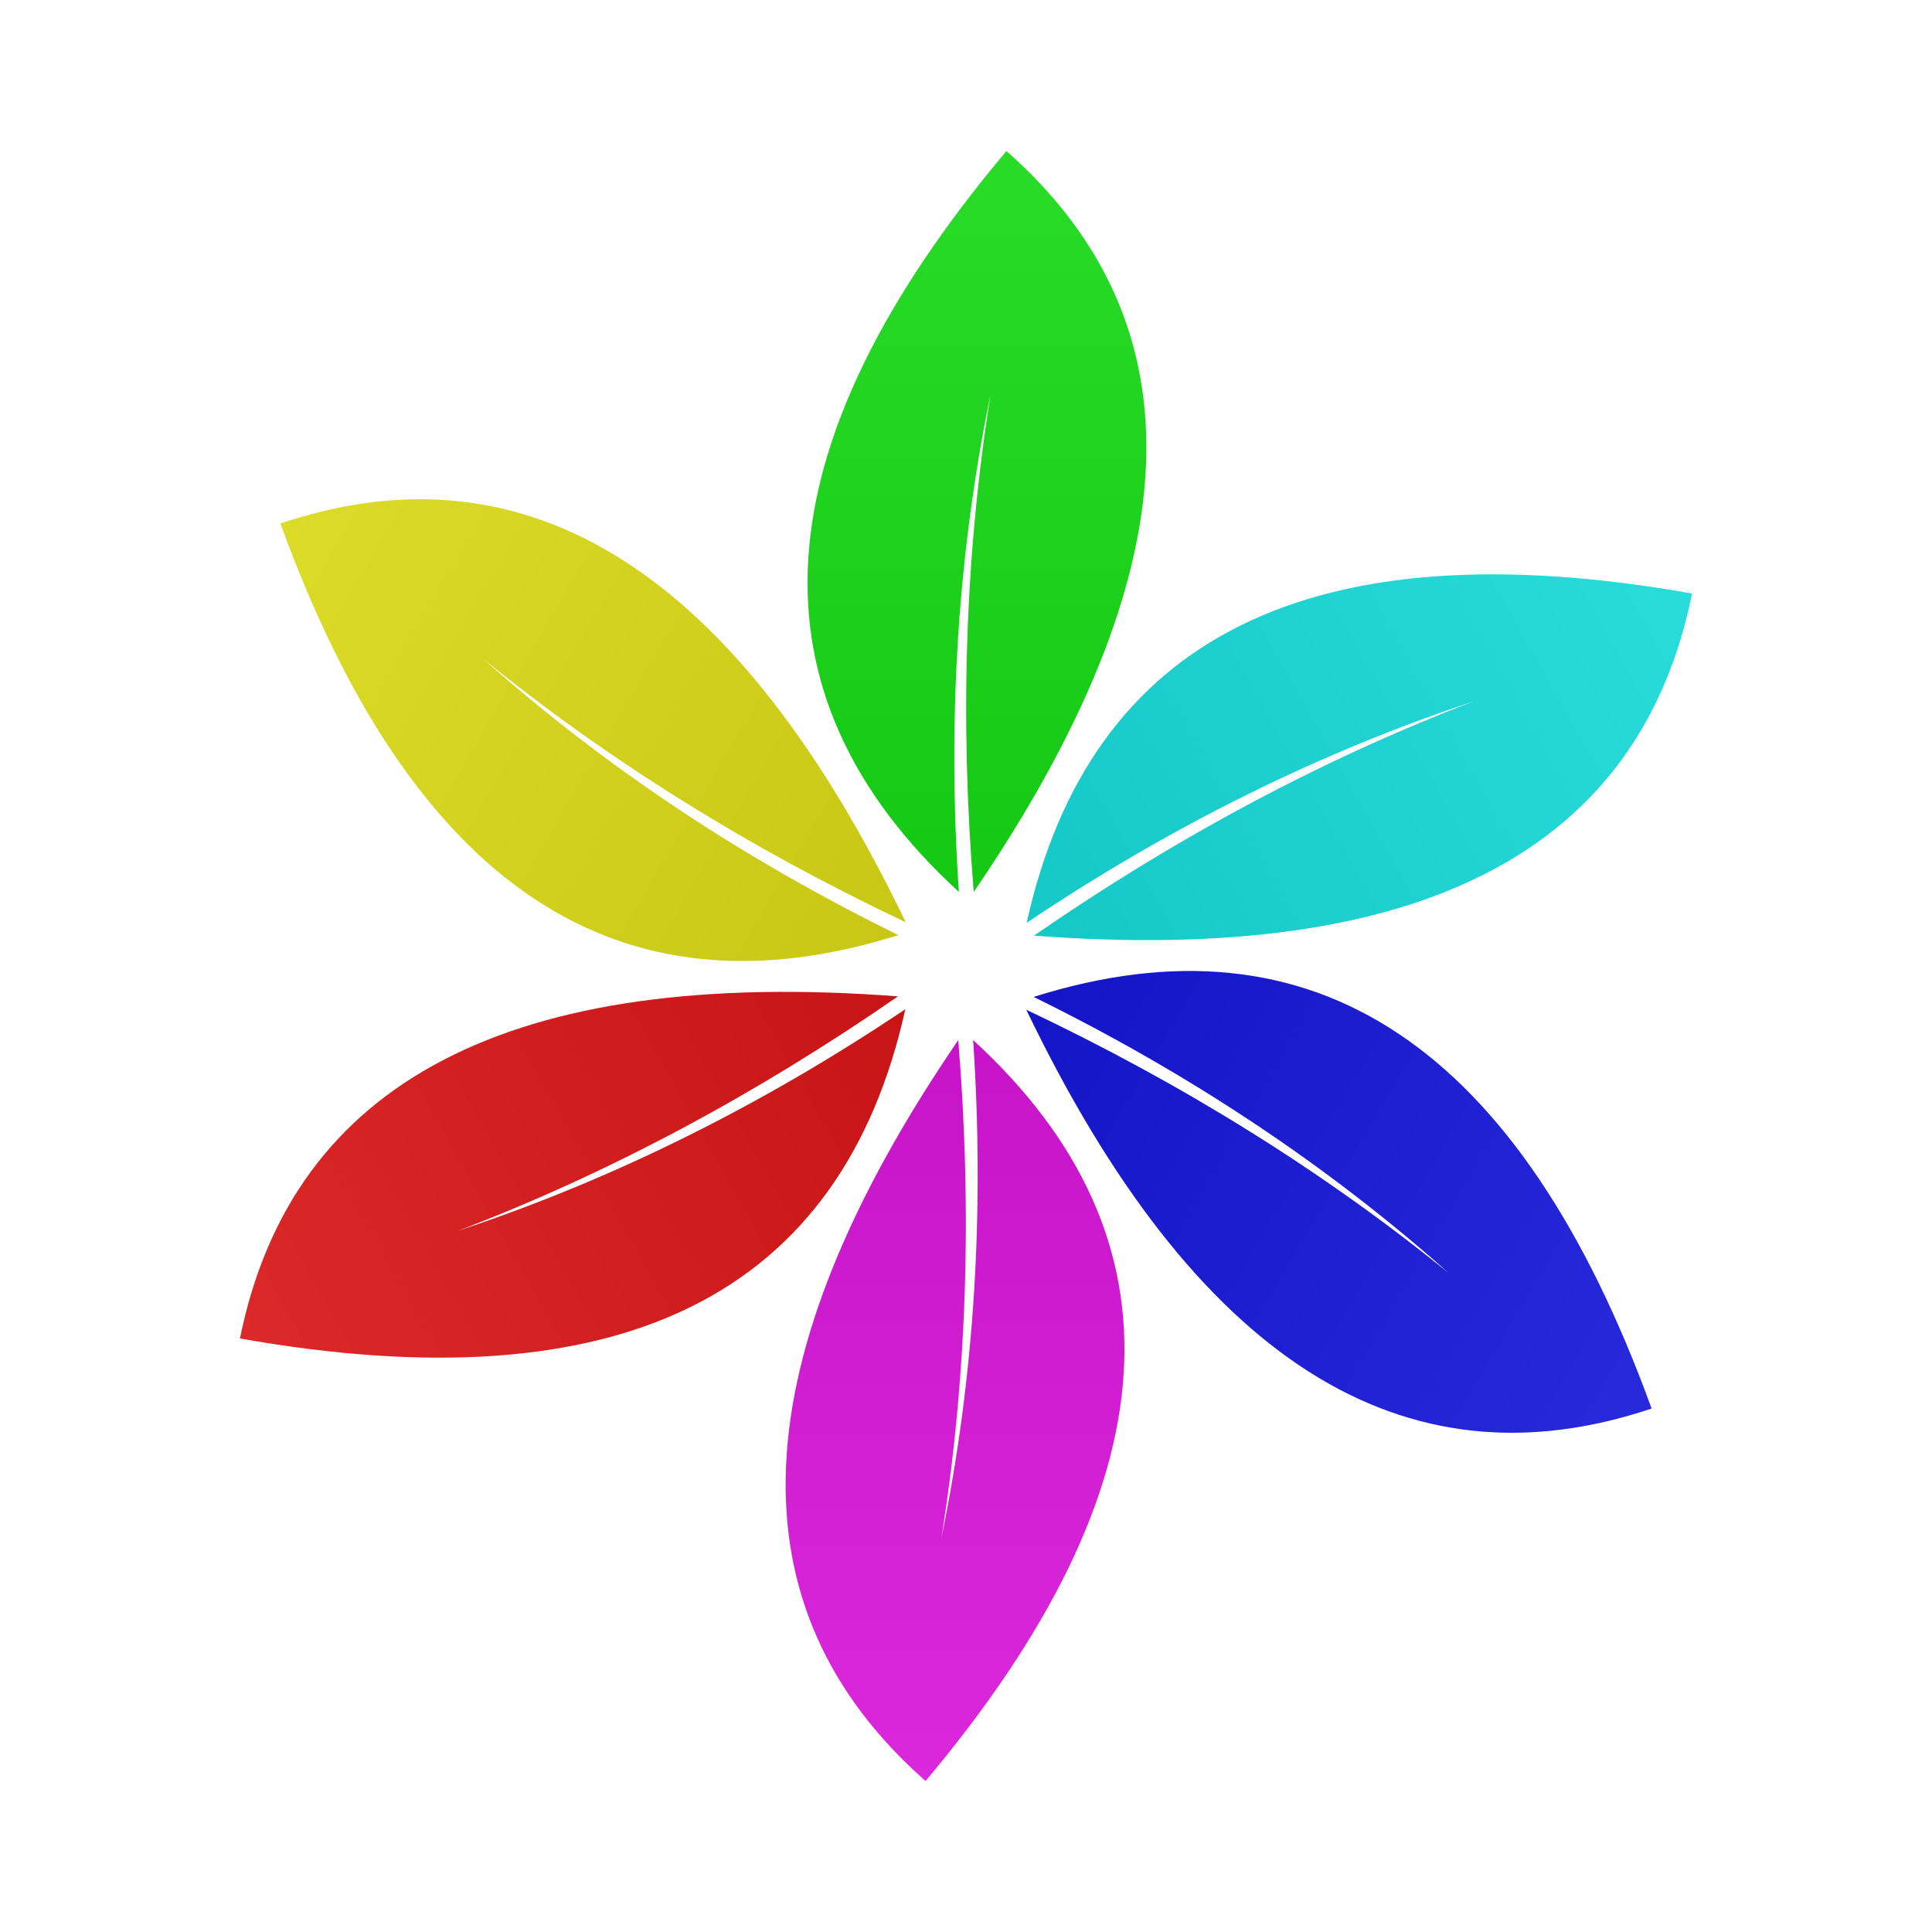
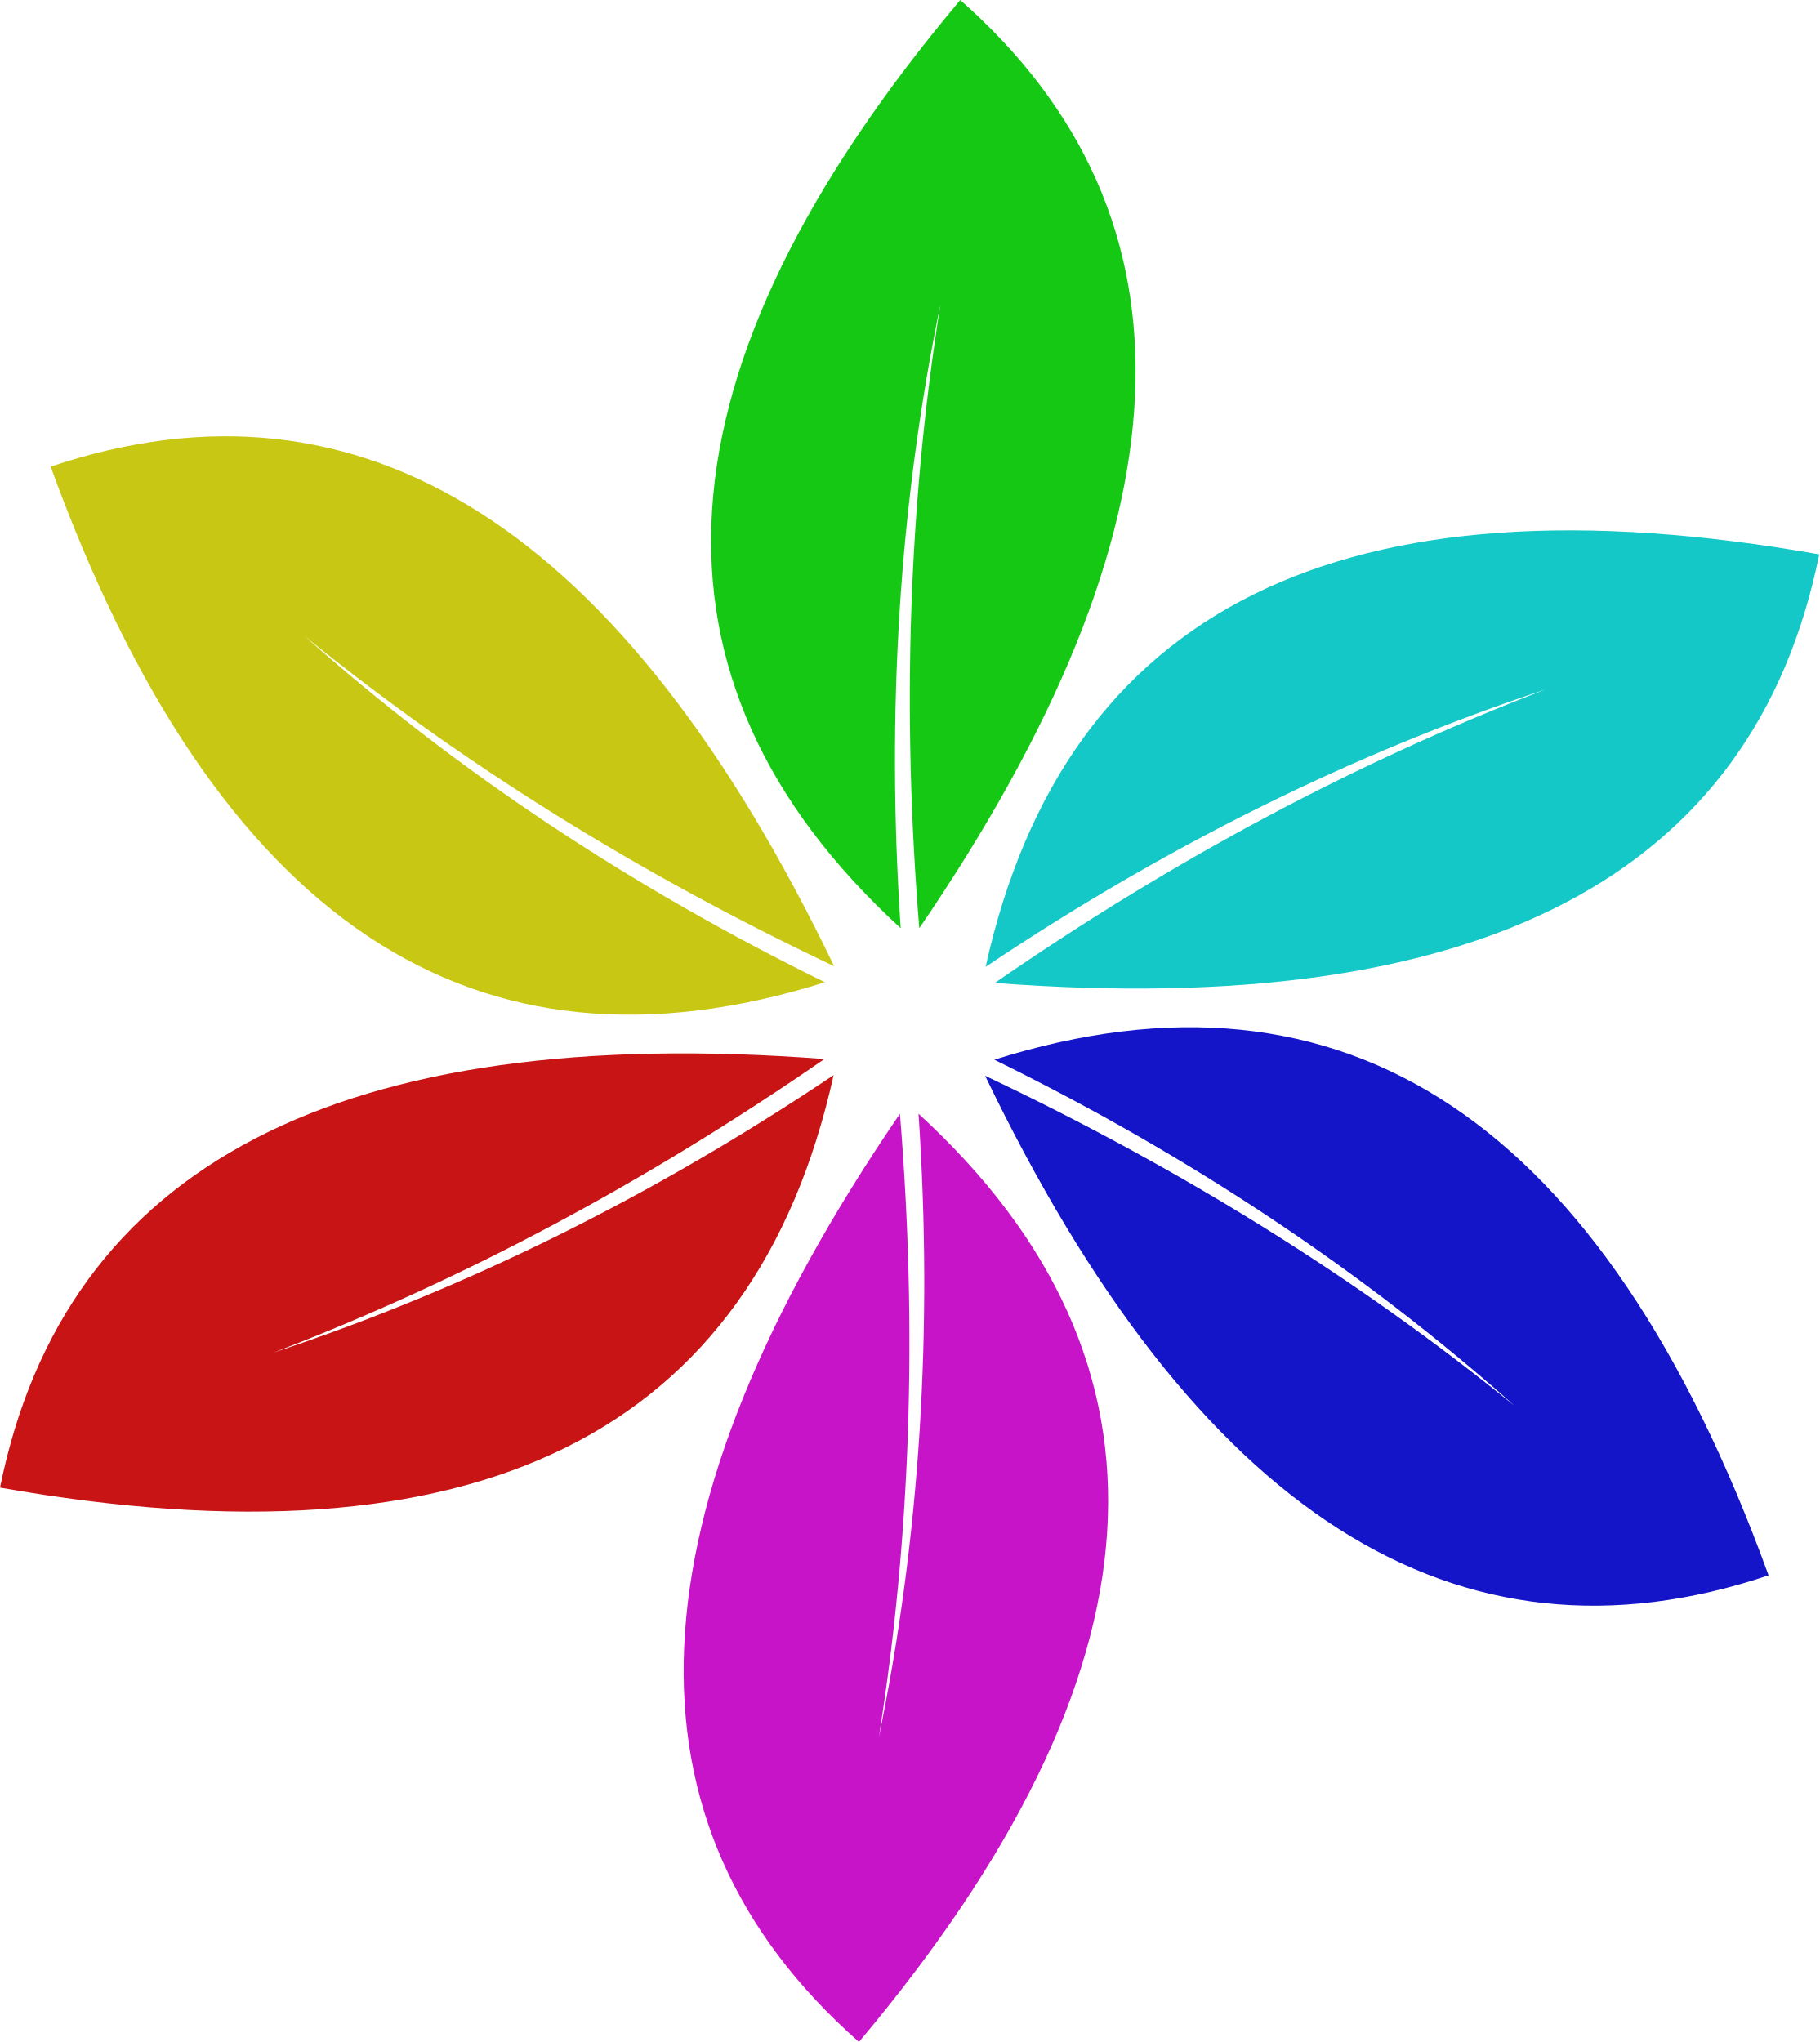
- <svg xmlns="http://www.w3.org/2000/svg" viewBox="0 0 600 600" width="600" height="600" class="icon-2em">
-   <defs>
-     <linearGradient id="linear-gradient" x1="-6.36" y1="695.98" x2="-6.36" y2="696.64" gradientTransform="matrix(-79.3, -138.68, -303.83, 173.74, 211235.62, -121493.41)" gradientUnits="userSpaceOnUse">
-       <stop offset="0" stop-color="#c81414" />
-       <stop offset="1" stop-color="#dc2828" />
-     </linearGradient>
-     <linearGradient id="linear-gradient-2" x1="-5.46" y1="695.24" x2="-5.46" y2="695.9" gradientTransform="matrix(80.45, -138.02, -302.38, -176.26, 210948.81, 122072.44)" gradientUnits="userSpaceOnUse">
-       <stop offset="0" stop-color="#c8c814" />
-       <stop offset="1" stop-color="#dcdc28" />
-     </linearGradient>
-     <linearGradient id="linear-gradient-3" x1="-3.61" y1="695.23" x2="-3.61" y2="695.89" gradientTransform="matrix(159.75, 0.66, 1.45, -350, -129.01, 243607.41)" gradientUnits="userSpaceOnUse">
-       <stop offset="0" stop-color="#14c814" />
-       <stop offset="1" stop-color="#28dc28" />
-     </linearGradient>
-     <linearGradient id="linear-gradient-4" x1="-2.66" y1="695.95" x2="-2.66" y2="696.61" gradientTransform="matrix(79.3, 138.68, 303.83, -173.74, -210919.8, 121576.3)" gradientUnits="userSpaceOnUse">
-       <stop offset="0" stop-color="#14c8c8" />
-       <stop offset="1" stop-color="#28dcdc" />
-     </linearGradient>
-     <linearGradient id="linear-gradient-5" x1="-3.56" y1="696.69" x2="-3.56" y2="697.35" gradientTransform="matrix(-80.45, 138.02, 302.38, 176.26, -210633, -121989.51)" gradientUnits="userSpaceOnUse">
-       <stop offset="0" stop-color="#1414c8" />
-       <stop offset="1" stop-color="#2828dc" />
-     </linearGradient>
-     <linearGradient id="linear-gradient-6" x1="-5.4" y1="696.7" x2="-5.4" y2="697.36" gradientTransform="matrix(-159.75, -0.66, -1.45, 350, 444.81, -243524.48)" gradientUnits="userSpaceOnUse">
-       <stop offset="0" stop-color="#c814c8" />
-       <stop offset="1" stop-color="#dc28dc" />
-     </linearGradient>
-   </defs>
-   <g id="logo_1" data-name="logo 1">
-     <g id="geom_1" data-name="geom 1">
-       <path d="M278.88,309.43Q98.75,295.78,74.52,415.68q177,31.35,206.64-102.26-67.07,45-138.83,68.79Q212.38,355.41,278.88,309.43Z" style="fill:url(#linear-gradient)" />
-     </g>
-     <g id="geom_1-2" data-name="geom 1">
-       <path d="M281.28,286.42Q203,123.6,87.08,162.57,148.43,331.53,279,290.4q-72.49-35.59-129-85.84Q208.21,251.83,281.28,286.42Z" style="fill:url(#linear-gradient-2)" />
-     </g>
-     <g id="geom_1-3" data-name="geom 1">
-       <path d="M302.4,277Q404.28,127.81,312.56,46.89,196.91,184.5,297.79,277q-5.42-80.58,9.85-154.62Q295.83,196.41,302.4,277Z" style="fill:url(#linear-gradient-3)" />
-     </g>
-     <g id="geom_1-4" data-name="geom 1">
-       <path d="M321.12,290.57q180.14,13.65,204.36-106.25Q348.48,153,318.84,286.58q67.07-45,138.83-68.79Q387.62,244.6,321.12,290.57Z" style="fill:url(#linear-gradient-4)" />
-     </g>
-     <g id="geom_1-5" data-name="geom 1">
-       <path d="M318.72,313.58Q397,476.41,512.92,437.43,451.57,268.47,321,309.6q72.49,35.59,129,85.84Q391.79,348.18,318.72,313.58Z" style="fill:url(#linear-gradient-5)" />
-     </g>
-     <g id="geom_1-6" data-name="geom 1">
-       <path d="M297.6,323Q195.72,472.19,287.44,553.11,403.09,415.5,302.21,323q5.42,80.58-9.85,154.62Q304.18,403.59,297.6,323Z" style="fill:url(#linear-gradient-6)" />
-     </g>
-   </g>
+ <svg xmlns="http://www.w3.org/2000/svg" viewBox="0 0 450.96 506.23" width="450.96" height="506.23" class="tutor-icon">
+   <path d="M278.88,309.43Q98.75,295.78,74.52,415.68q177,31.35,206.64-102.26-67.07,45-138.83,68.79Q212.38,355.41,278.88,309.43Z" transform="translate(-74.52 -46.89)" style="fill:#c81414" />
+   <path d="M281.28,286.42Q203,123.6,87.08,162.57,148.43,331.53,279,290.4q-72.49-35.59-129-85.84Q208.21,251.83,281.28,286.42Z" transform="translate(-74.52 -46.89)" style="fill:#c8c814" />
+   <path d="M302.4,277Q404.28,127.81,312.56,46.89,196.91,184.5,297.79,277q-5.42-80.58,9.85-154.62Q295.83,196.41,302.4,277Z" transform="translate(-74.52 -46.89)" style="fill:#14c814" />
+   <path d="M321.12,290.57q180.14,13.65,204.36-106.25Q348.48,153,318.84,286.58q67.07-45,138.83-68.79Q387.62,244.6,321.12,290.57Z" transform="translate(-74.52 -46.89)" style="fill:#14c8c8" />
+   <path d="M318.72,313.58Q397,476.41,512.92,437.43,451.57,268.47,321,309.6q72.49,35.59,129,85.84Q391.79,348.18,318.72,313.58Z" transform="translate(-74.52 -46.89)" style="fill:#1414c8" />
+   <path d="M297.6,323Q195.72,472.19,287.44,553.11,403.09,415.5,302.21,323q5.42,80.58-9.85,154.62Q304.18,403.59,297.6,323Z" transform="translate(-74.52 -46.89)" style="fill:#c814c8" />
</svg>
